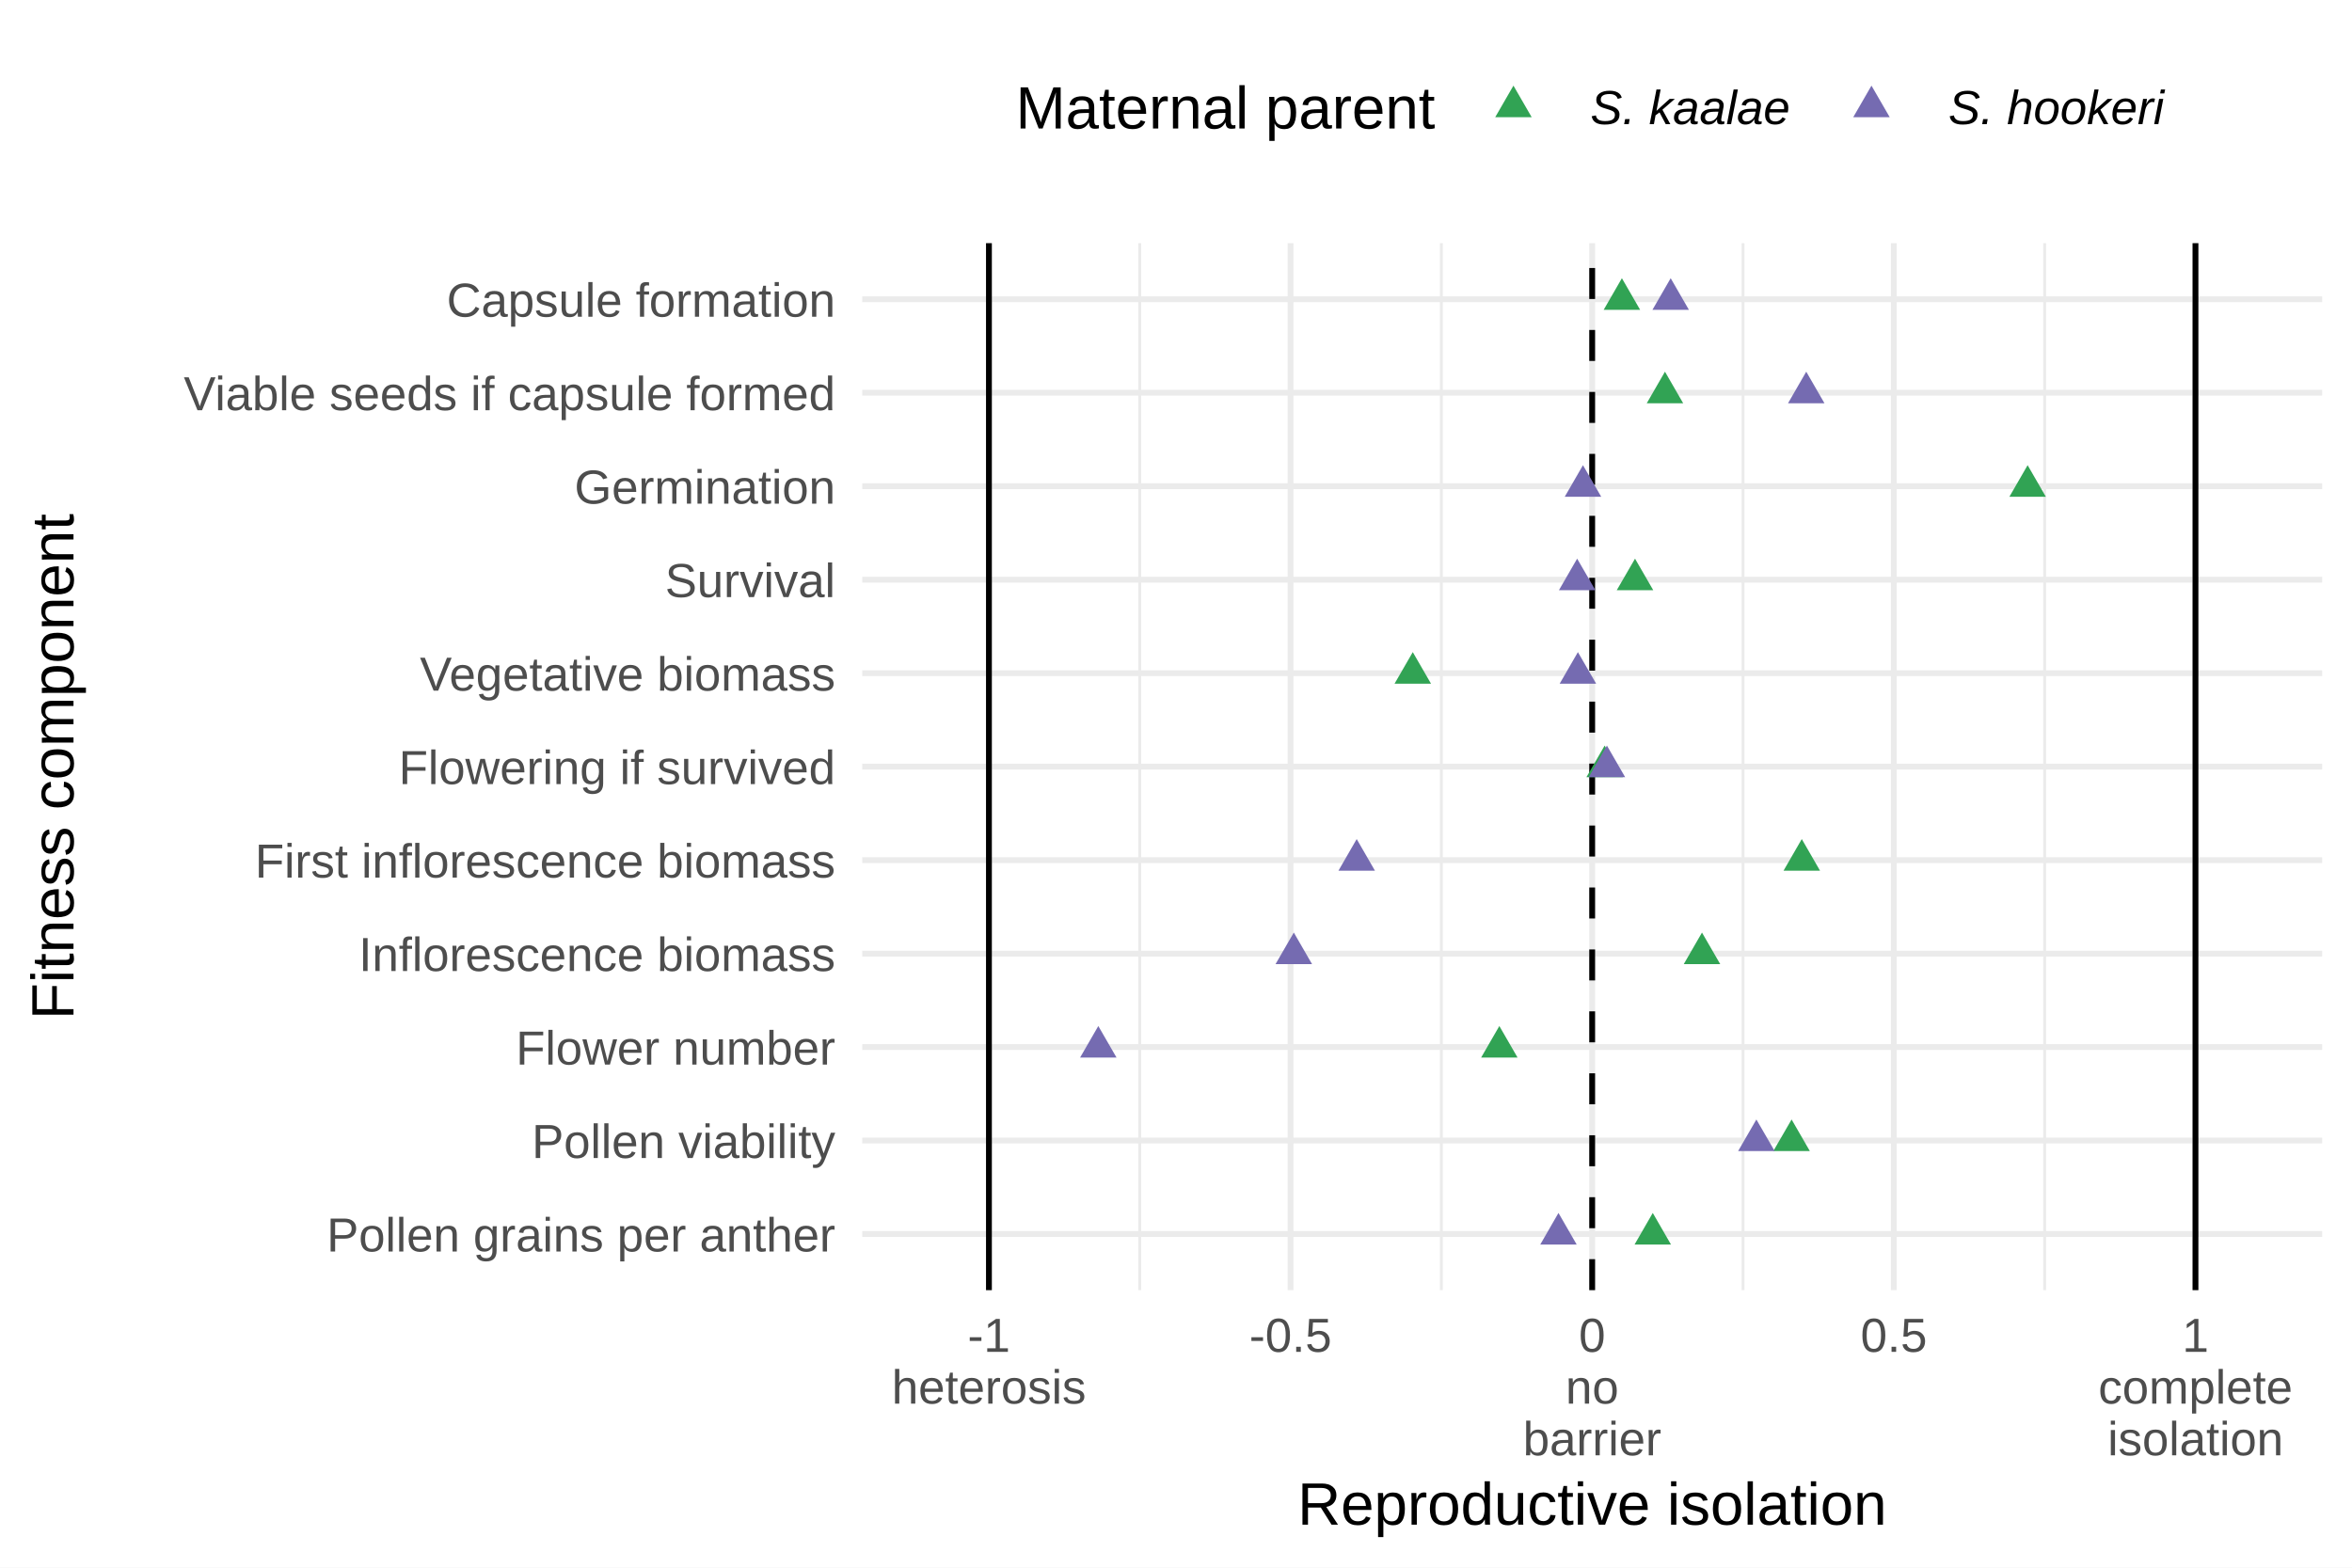
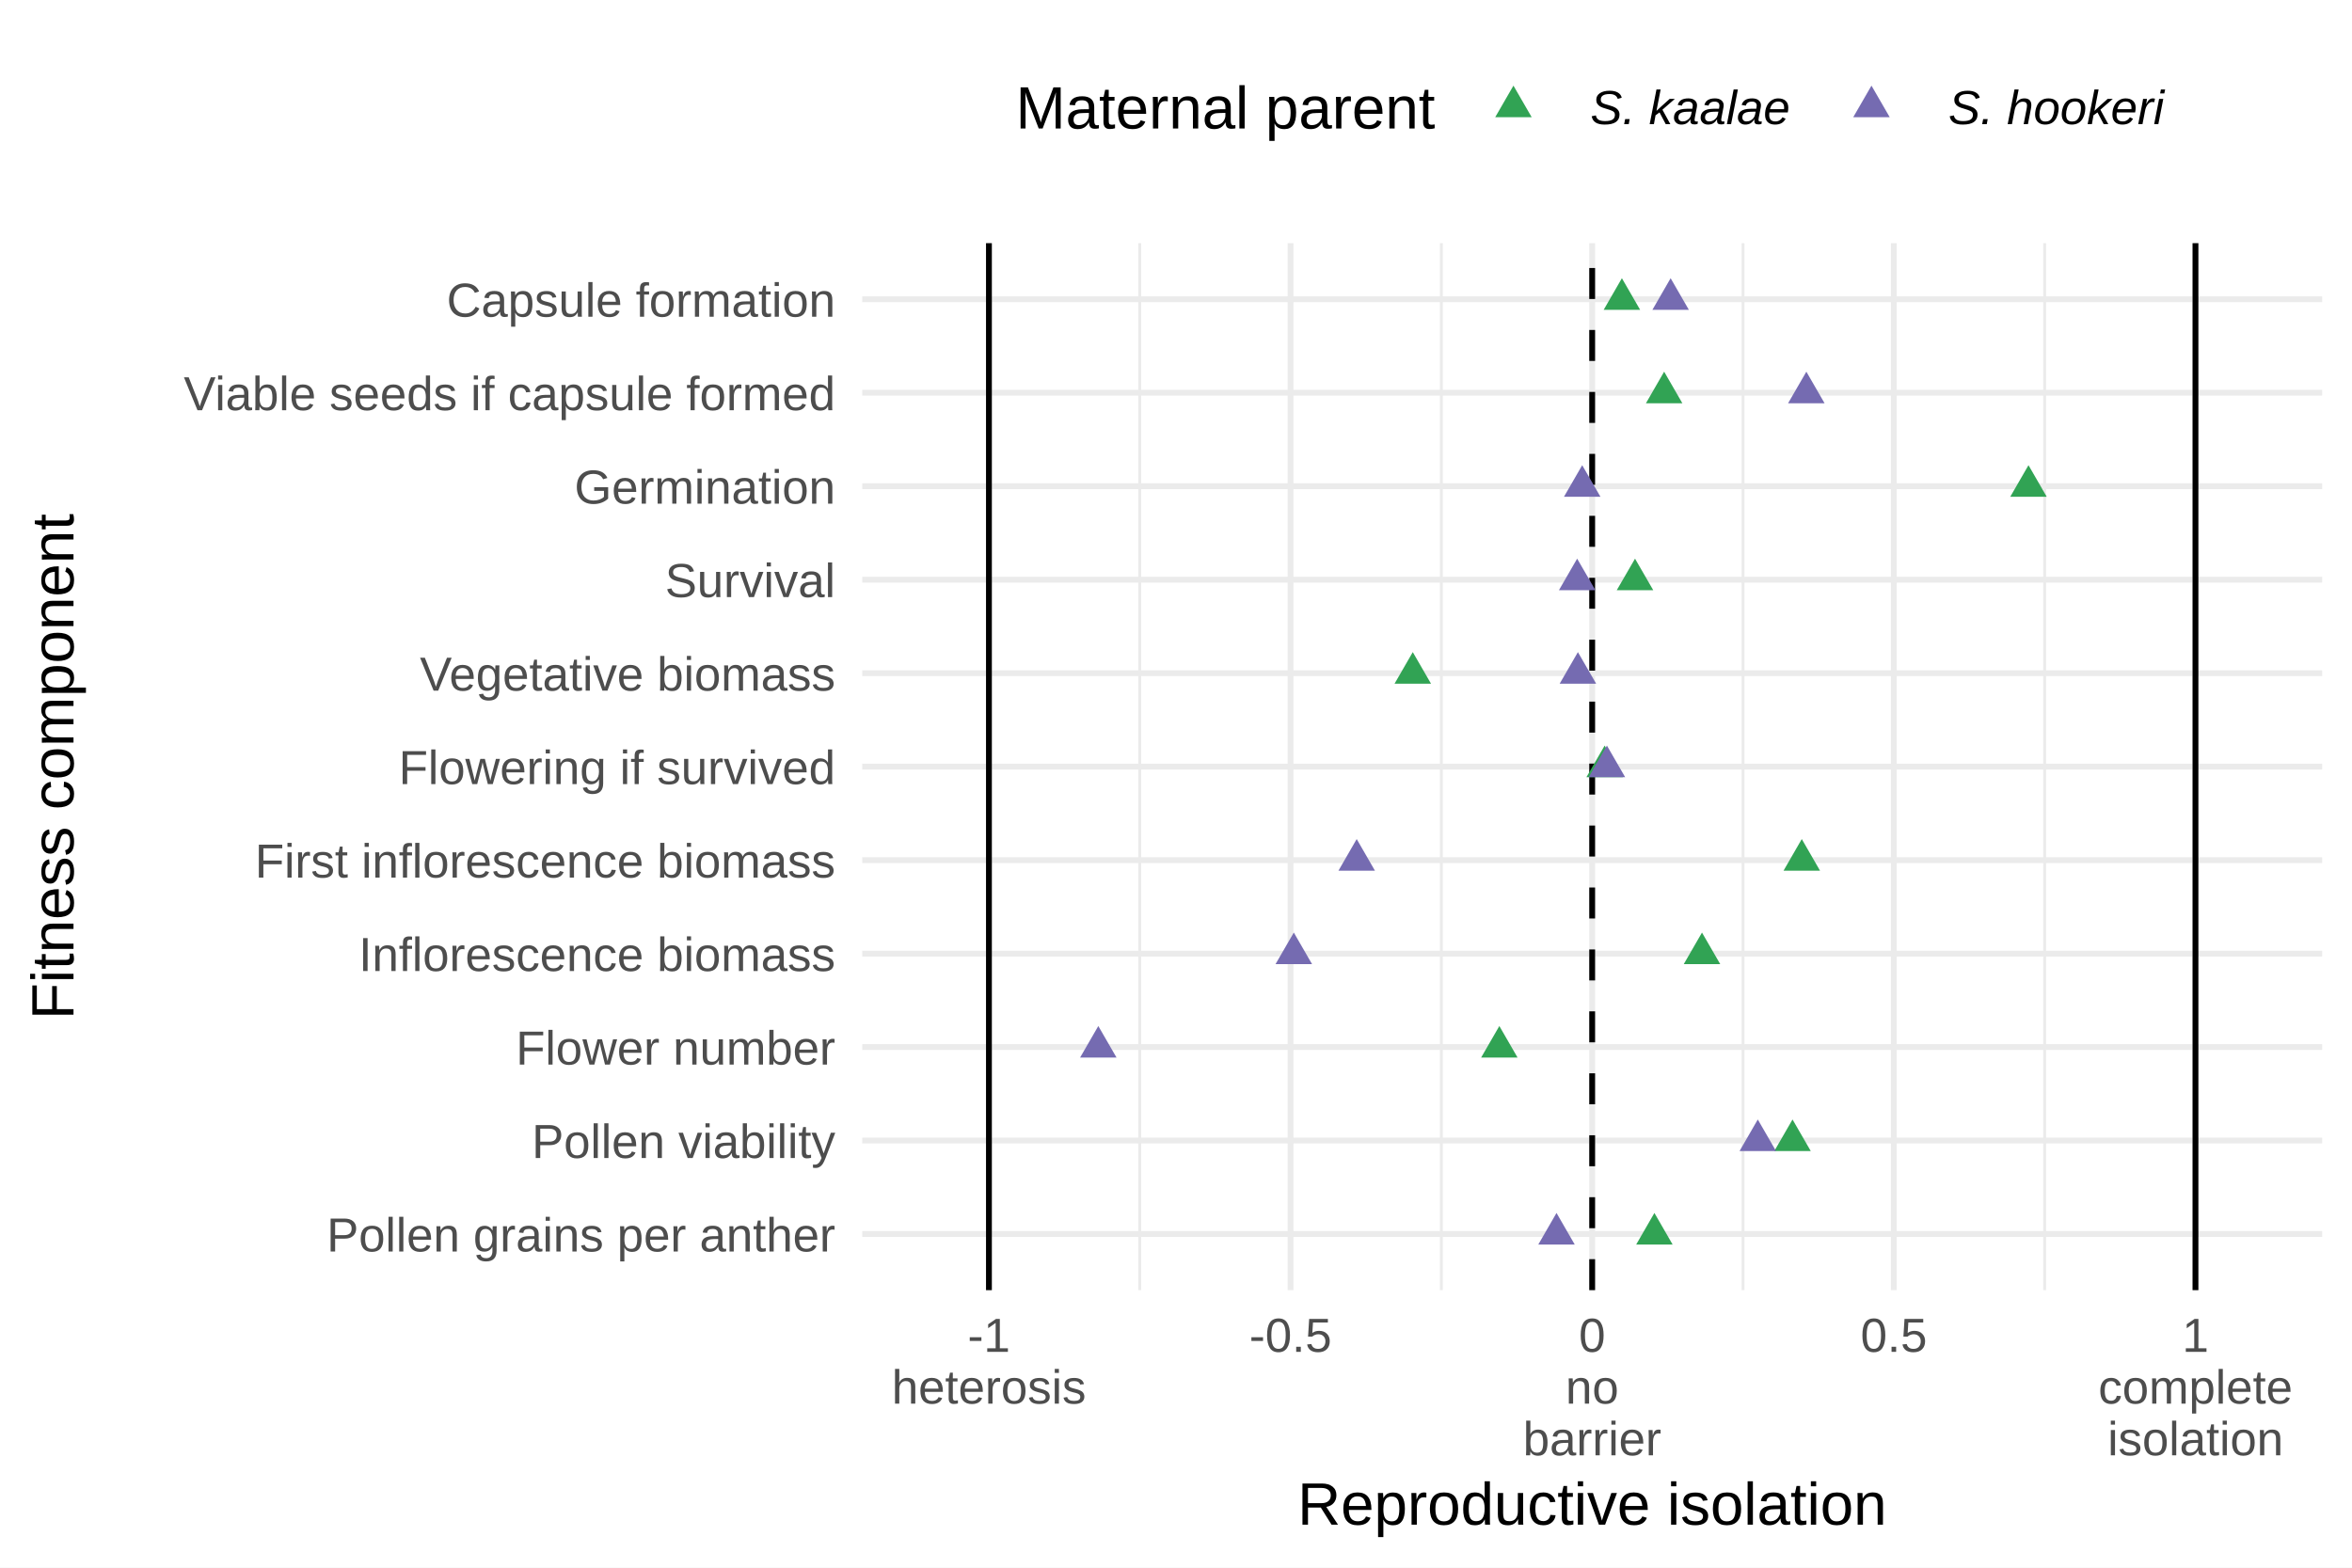
<svg xmlns="http://www.w3.org/2000/svg" class="svglite" width="432.00pt" height="288.00pt" viewBox="0 0 432.00 288.00">
  <defs>
    <style type="text/css">
    .svglite line, .svglite polyline, .svglite polygon, .svglite path, .svglite rect, .svglite circle {
      fill: none;
      stroke: #000000;
      stroke-linecap: round;
      stroke-linejoin: round;
      stroke-miterlimit: 10.00;
    }
  </style>
  </defs>
  <rect width="100%" height="100%" style="stroke: none; fill: #FFFFFF;" />
  <defs>
    <clipPath id="cpMC4wMHw0MzIuMDB8MC4wMHwyODguMDA=">
      <rect x="0.00" y="0.00" width="432.00" height="288.00" />
    </clipPath>
  </defs>
  <g clip-path="url(#cpMC4wMHw0MzIuMDB8MC4wMHwyODguMDA=)">
</g>
  <defs>
    <clipPath id="cpMTU4LjM3fDQyNi41Mnw0NC42OHwyMzcuMDE=">
      <rect x="158.37" y="44.68" width="268.15" height="192.33" />
    </clipPath>
  </defs>
  <g clip-path="url(#cpMTU4LjM3fDQyNi41Mnw0NC42OHwyMzcuMDE=)">
    <polyline points="209.34,237.01 209.34,44.68 " style="stroke-width: 0.53; stroke: #EBEBEB; stroke-linecap: butt;" />
    <polyline points="264.74,237.01 264.74,44.68 " style="stroke-width: 0.53; stroke: #EBEBEB; stroke-linecap: butt;" />
    <polyline points="320.15,237.01 320.15,44.68 " style="stroke-width: 0.53; stroke: #EBEBEB; stroke-linecap: butt;" />
    <polyline points="375.55,237.01 375.55,44.68 " style="stroke-width: 0.53; stroke: #EBEBEB; stroke-linecap: butt;" />
    <polyline points="158.37,226.70 426.52,226.70 " style="stroke-width: 1.07; stroke: #EBEBEB; stroke-linecap: butt;" />
    <polyline points="158.37,209.53 426.52,209.53 " style="stroke-width: 1.07; stroke: #EBEBEB; stroke-linecap: butt;" />
    <polyline points="158.37,192.36 426.52,192.36 " style="stroke-width: 1.07; stroke: #EBEBEB; stroke-linecap: butt;" />
    <polyline points="158.37,175.19 426.52,175.19 " style="stroke-width: 1.07; stroke: #EBEBEB; stroke-linecap: butt;" />
    <polyline points="158.37,158.01 426.52,158.01 " style="stroke-width: 1.07; stroke: #EBEBEB; stroke-linecap: butt;" />
    <polyline points="158.37,140.84 426.52,140.84 " style="stroke-width: 1.07; stroke: #EBEBEB; stroke-linecap: butt;" />
    <polyline points="158.37,123.67 426.52,123.67 " style="stroke-width: 1.07; stroke: #EBEBEB; stroke-linecap: butt;" />
    <polyline points="158.37,106.50 426.52,106.50 " style="stroke-width: 1.07; stroke: #EBEBEB; stroke-linecap: butt;" />
    <polyline points="158.37,89.32 426.52,89.32 " style="stroke-width: 1.07; stroke: #EBEBEB; stroke-linecap: butt;" />
    <polyline points="158.37,72.15 426.52,72.15 " style="stroke-width: 1.07; stroke: #EBEBEB; stroke-linecap: butt;" />
    <polyline points="158.37,54.98 426.52,54.98 " style="stroke-width: 1.07; stroke: #EBEBEB; stroke-linecap: butt;" />
    <polyline points="181.64,237.01 181.64,44.68 " style="stroke-width: 1.07; stroke: #EBEBEB; stroke-linecap: butt;" />
    <polyline points="237.04,237.01 237.04,44.68 " style="stroke-width: 1.07; stroke: #EBEBEB; stroke-linecap: butt;" />
    <polyline points="292.44,237.01 292.44,44.68 " style="stroke-width: 1.07; stroke: #EBEBEB; stroke-linecap: butt;" />
    <polyline points="347.85,237.01 347.85,44.68 " style="stroke-width: 1.07; stroke: #EBEBEB; stroke-linecap: butt;" />
    <polyline points="403.25,237.01 403.25,44.68 " style="stroke-width: 1.07; stroke: #EBEBEB; stroke-linecap: butt;" />
    <line x1="292.44" y1="237.01" x2="292.44" y2="44.68" style="stroke-width: 1.07; stroke-dasharray: 5.69,5.69; stroke-linecap: butt;" />
    <line x1="181.64" y1="237.01" x2="181.64" y2="44.68" style="stroke-width: 1.07; stroke-linecap: butt;" />
    <line x1="403.25" y1="237.01" x2="403.25" y2="44.68" style="stroke-width: 1.07; stroke-linecap: butt;" />
    <polygon points="297.90,51.11 301.25,56.92 294.55,56.92 " style="stroke-width: 0.71; stroke: none; fill: #31A354;" />
-     <polygon points="306.86,51.11 310.21,56.92 303.51,56.92 " style="stroke-width: 0.71; stroke: none; fill: #756BB1;" />
-     <polygon points="305.81,68.28 309.16,74.09 302.46,74.09 " style="stroke-width: 0.71; stroke: none; fill: #31A354;" />
-     <polygon points="331.76,68.28 335.11,74.09 328.41,74.09 " style="stroke-width: 0.71; stroke: none; fill: #756BB1;" />
-     <polygon points="372.42,85.46 375.77,91.26 369.07,91.26 " style="stroke-width: 0.71; stroke: none; fill: #31A354;" />
-     <polygon points="290.75,85.46 294.10,91.26 287.40,91.26 " style="stroke-width: 0.71; stroke: none; fill: #756BB1;" />
+     <polygon points="306.85,51.11 310.20,56.92 303.50,56.92 " style="stroke-width: 0.71; stroke: none; fill: #756BB1;" />
+     <polygon points="305.66,68.28 309.01,74.09 302.31,74.09 " style="stroke-width: 0.71; stroke: none; fill: #31A354;" />
+     <polygon points="331.78,68.28 335.13,74.09 328.42,74.09 " style="stroke-width: 0.71; stroke: none; fill: #756BB1;" />
+     <polygon points="372.58,85.46 375.93,91.26 369.23,91.26 " style="stroke-width: 0.71; stroke: none; fill: #31A354;" />
+     <polygon points="290.61,85.46 293.96,91.26 287.26,91.26 " style="stroke-width: 0.71; stroke: none; fill: #756BB1;" />
    <polygon points="300.31,102.63 303.66,108.43 296.95,108.43 " style="stroke-width: 0.71; stroke: none; fill: #31A354;" />
    <polygon points="289.68,102.63 293.04,108.43 286.33,108.43 " style="stroke-width: 0.71; stroke: none; fill: #756BB1;" />
    <polygon points="259.49,119.80 262.84,125.60 256.14,125.60 " style="stroke-width: 0.71; stroke: none; fill: #31A354;" />
    <polygon points="289.82,119.80 293.17,125.60 286.47,125.60 " style="stroke-width: 0.71; stroke: none; fill: #756BB1;" />
    <polygon points="294.73,136.97 298.08,142.78 291.38,142.78 " style="stroke-width: 0.71; stroke: none; fill: #31A354;" />
    <polygon points="295.15,136.97 298.50,142.78 291.80,142.78 " style="stroke-width: 0.71; stroke: none; fill: #756BB1;" />
    <polygon points="330.94,154.14 334.29,159.95 327.59,159.95 " style="stroke-width: 0.71; stroke: none; fill: #31A354;" />
    <polygon points="249.19,154.14 252.54,159.95 245.84,159.95 " style="stroke-width: 0.71; stroke: none; fill: #756BB1;" />
    <polygon points="312.61,171.32 315.96,177.12 309.26,177.12 " style="stroke-width: 0.71; stroke: none; fill: #31A354;" />
    <polygon points="237.64,171.32 240.99,177.12 234.28,177.12 " style="stroke-width: 0.71; stroke: none; fill: #756BB1;" />
    <polygon points="275.39,188.49 278.74,194.29 272.04,194.29 " style="stroke-width: 0.71; stroke: none; fill: #31A354;" />
    <polygon points="201.73,188.49 205.08,194.29 198.38,194.29 " style="stroke-width: 0.71; stroke: none; fill: #756BB1;" />
-     <polygon points="329.07,205.66 332.42,211.46 325.71,211.46 " style="stroke-width: 0.71; stroke: none; fill: #31A354;" />
-     <polygon points="322.60,205.66 325.96,211.46 319.25,211.46 " style="stroke-width: 0.71; stroke: none; fill: #756BB1;" />
-     <polygon points="303.57,222.83 306.92,228.64 300.22,228.64 " style="stroke-width: 0.71; stroke: none; fill: #31A354;" />
-     <polygon points="286.25,222.83 289.60,228.64 282.90,228.64 " style="stroke-width: 0.71; stroke: none; fill: #756BB1;" />
+     <polygon points="329.24,205.66 332.59,211.46 325.89,211.46 " style="stroke-width: 0.71; stroke: none; fill: #31A354;" />
+     <polygon points="322.86,205.66 326.21,211.46 319.51,211.46 " style="stroke-width: 0.71; stroke: none; fill: #756BB1;" />
+     <polygon points="303.87,222.83 307.22,228.64 300.52,228.64 " style="stroke-width: 0.71; stroke: none; fill: #31A354;" />
+     <polygon points="285.89,222.83 289.24,228.64 282.54,228.64 " style="stroke-width: 0.71; stroke: none; fill: #756BB1;" />
  </g>
  <g clip-path="url(#cpMC4wMHw0MzIuMDB8MC4wMHwyODguMDA=)">
    <text x="153.44" y="229.91" text-anchor="end" style="font-size: 8.80px; fill: #4D4D4D; font-family: Arial;" textLength="105.47px" lengthAdjust="spacingAndGlyphs">Pollen grains per anther</text>
    <text x="153.44" y="212.74" text-anchor="end" style="font-size: 8.80px; fill: #4D4D4D; font-family: Arial;" textLength="63.68px" lengthAdjust="spacingAndGlyphs">Pollen viability</text>
    <text x="153.44" y="195.57" text-anchor="end" style="font-size: 8.80px; fill: #4D4D4D; font-family: Arial;" textLength="66.24px" lengthAdjust="spacingAndGlyphs">Flower number</text>
    <text x="153.44" y="178.39" text-anchor="end" style="font-size: 8.80px; fill: #4D4D4D; font-family: Arial;" textLength="97.94px" lengthAdjust="spacingAndGlyphs">Inflorescence biomass</text>
    <text x="153.44" y="161.22" text-anchor="end" style="font-size: 8.80px; fill: #4D4D4D; font-family: Arial;" textLength="119.11px" lengthAdjust="spacingAndGlyphs">First inflorescence biomass</text>
    <text x="153.44" y="144.05" text-anchor="end" style="font-size: 8.80px; fill: #4D4D4D; font-family: Arial;" textLength="91.49px" lengthAdjust="spacingAndGlyphs">Flowering if survived</text>
    <text x="153.44" y="126.88" text-anchor="end" style="font-size: 8.80px; fill: #4D4D4D; font-family: Arial;" textLength="86.46px" lengthAdjust="spacingAndGlyphs">Vegetative biomass</text>
    <text x="153.44" y="109.70" text-anchor="end" style="font-size: 8.80px; fill: #4D4D4D; font-family: Arial;" textLength="35.47px" lengthAdjust="spacingAndGlyphs">Survival</text>
    <text x="153.44" y="92.53" text-anchor="end" style="font-size: 8.80px; fill: #4D4D4D; font-family: Arial;" textLength="54.53px" lengthAdjust="spacingAndGlyphs">Germination</text>
    <text x="153.44" y="75.36" text-anchor="end" style="font-size: 8.80px; fill: #4D4D4D; font-family: Arial;" textLength="134.78px" lengthAdjust="spacingAndGlyphs">Viable seeds if capsule formed</text>
    <text x="153.44" y="58.19" text-anchor="end" style="font-size: 8.80px; fill: #4D4D4D; font-family: Arial;" textLength="80.70px" lengthAdjust="spacingAndGlyphs">Capsule formation</text>
    <text x="181.64" y="248.35" text-anchor="middle" style="font-size: 8.80px; fill: #4D4D4D; font-family: Arial;" textLength="8.77px" lengthAdjust="spacingAndGlyphs">-1</text>
    <text x="181.64" y="257.86" text-anchor="middle" style="font-size: 8.80px; fill: #4D4D4D; font-family: Arial;" textLength="40.28px" lengthAdjust="spacingAndGlyphs">heterosis</text>
    <text x="237.04" y="248.35" text-anchor="middle" style="font-size: 8.80px; fill: #4D4D4D; font-family: Arial;" textLength="17.16px" lengthAdjust="spacingAndGlyphs">-0.5</text>
    <text x="292.44" y="248.35" text-anchor="middle" style="font-size: 8.80px; fill: #4D4D4D; font-family: Arial;" textLength="5.59px" lengthAdjust="spacingAndGlyphs">0</text>
    <text x="292.44" y="257.86" text-anchor="middle" style="font-size: 8.80px; fill: #4D4D4D; font-family: Arial;" textLength="10.96px" lengthAdjust="spacingAndGlyphs">no</text>
    <text x="292.44" y="267.36" text-anchor="middle" style="font-size: 8.80px; fill: #4D4D4D; font-family: Arial;" textLength="29.53px" lengthAdjust="spacingAndGlyphs">barrier</text>
    <text x="347.85" y="248.35" text-anchor="middle" style="font-size: 8.80px; fill: #4D4D4D; font-family: Arial;" textLength="13.98px" lengthAdjust="spacingAndGlyphs">0.5</text>
    <text x="403.25" y="248.35" text-anchor="middle" style="font-size: 8.80px; fill: #4D4D4D; font-family: Arial;" textLength="5.59px" lengthAdjust="spacingAndGlyphs">1</text>
    <text x="403.25" y="257.86" text-anchor="middle" style="font-size: 8.80px; fill: #4D4D4D; font-family: Arial;" textLength="41.10px" lengthAdjust="spacingAndGlyphs">complete</text>
    <text x="403.25" y="267.36" text-anchor="middle" style="font-size: 8.80px; fill: #4D4D4D; font-family: Arial;" textLength="37.12px" lengthAdjust="spacingAndGlyphs">isolation</text>
    <text x="292.44" y="280.10" text-anchor="middle" style="font-size: 11.00px; font-family: Arial;" textLength="122.46px" lengthAdjust="spacingAndGlyphs">Reproductive isolation</text>
    <text transform="translate(13.50,140.84) rotate(-90)" text-anchor="middle" style="font-size: 11.00px; font-family: Arial;" textLength="103.83px" lengthAdjust="spacingAndGlyphs">Fitness component</text>
    <text x="186.55" y="23.61" style="font-size: 11.00px; font-family: Arial;" textLength="87.96px" lengthAdjust="spacingAndGlyphs">Maternal parent</text>
    <polygon points="277.98,15.73 281.33,21.53 274.63,21.53 " style="stroke-width: 0.71; stroke: none; fill: #31A354;" />
    <polygon points="343.74,15.73 347.09,21.53 340.39,21.53 " style="stroke-width: 0.71; stroke: none; fill: #756BB1;" />
    <text x="292.10" y="22.81" style="font-size: 8.80px; font-style: italic; font-family: Arial;" textLength="40.31px" lengthAdjust="spacingAndGlyphs">S. kaalae</text>
    <text x="357.86" y="22.81" style="font-size: 8.80px; font-style: italic; font-family: Arial;" textLength="44.09px" lengthAdjust="spacingAndGlyphs">S. hookeri</text>
  </g>
</svg>
